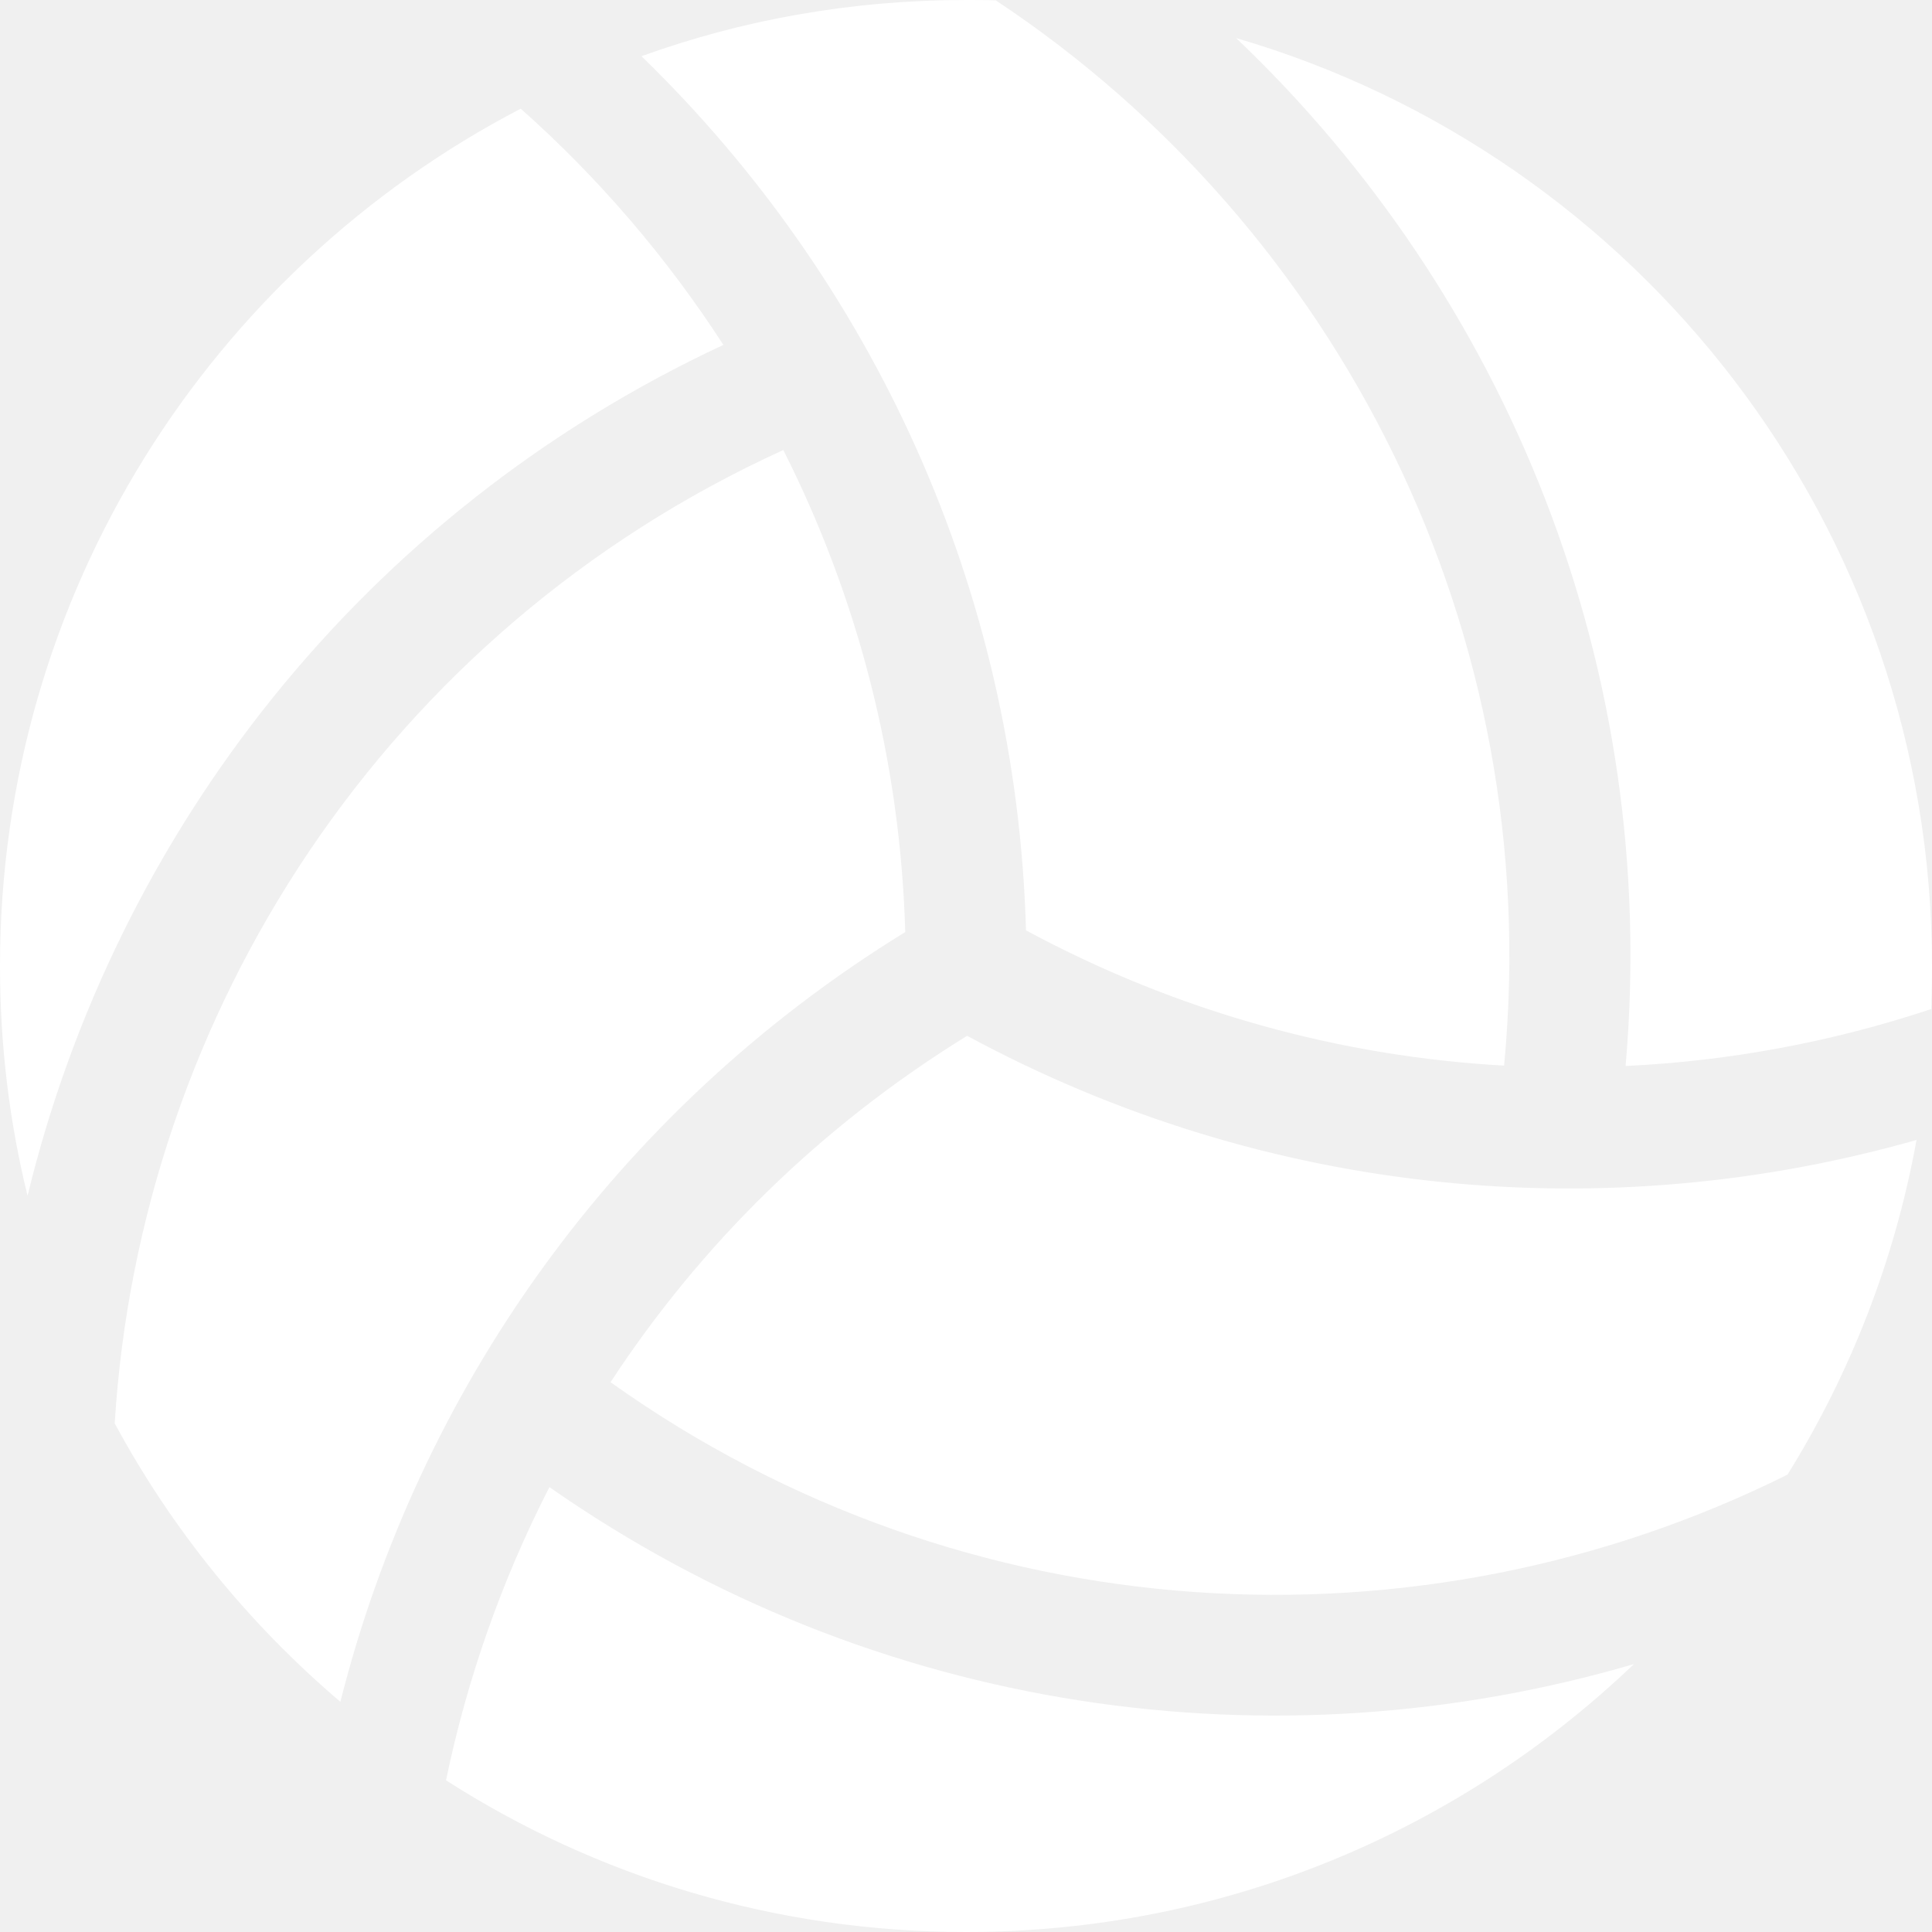
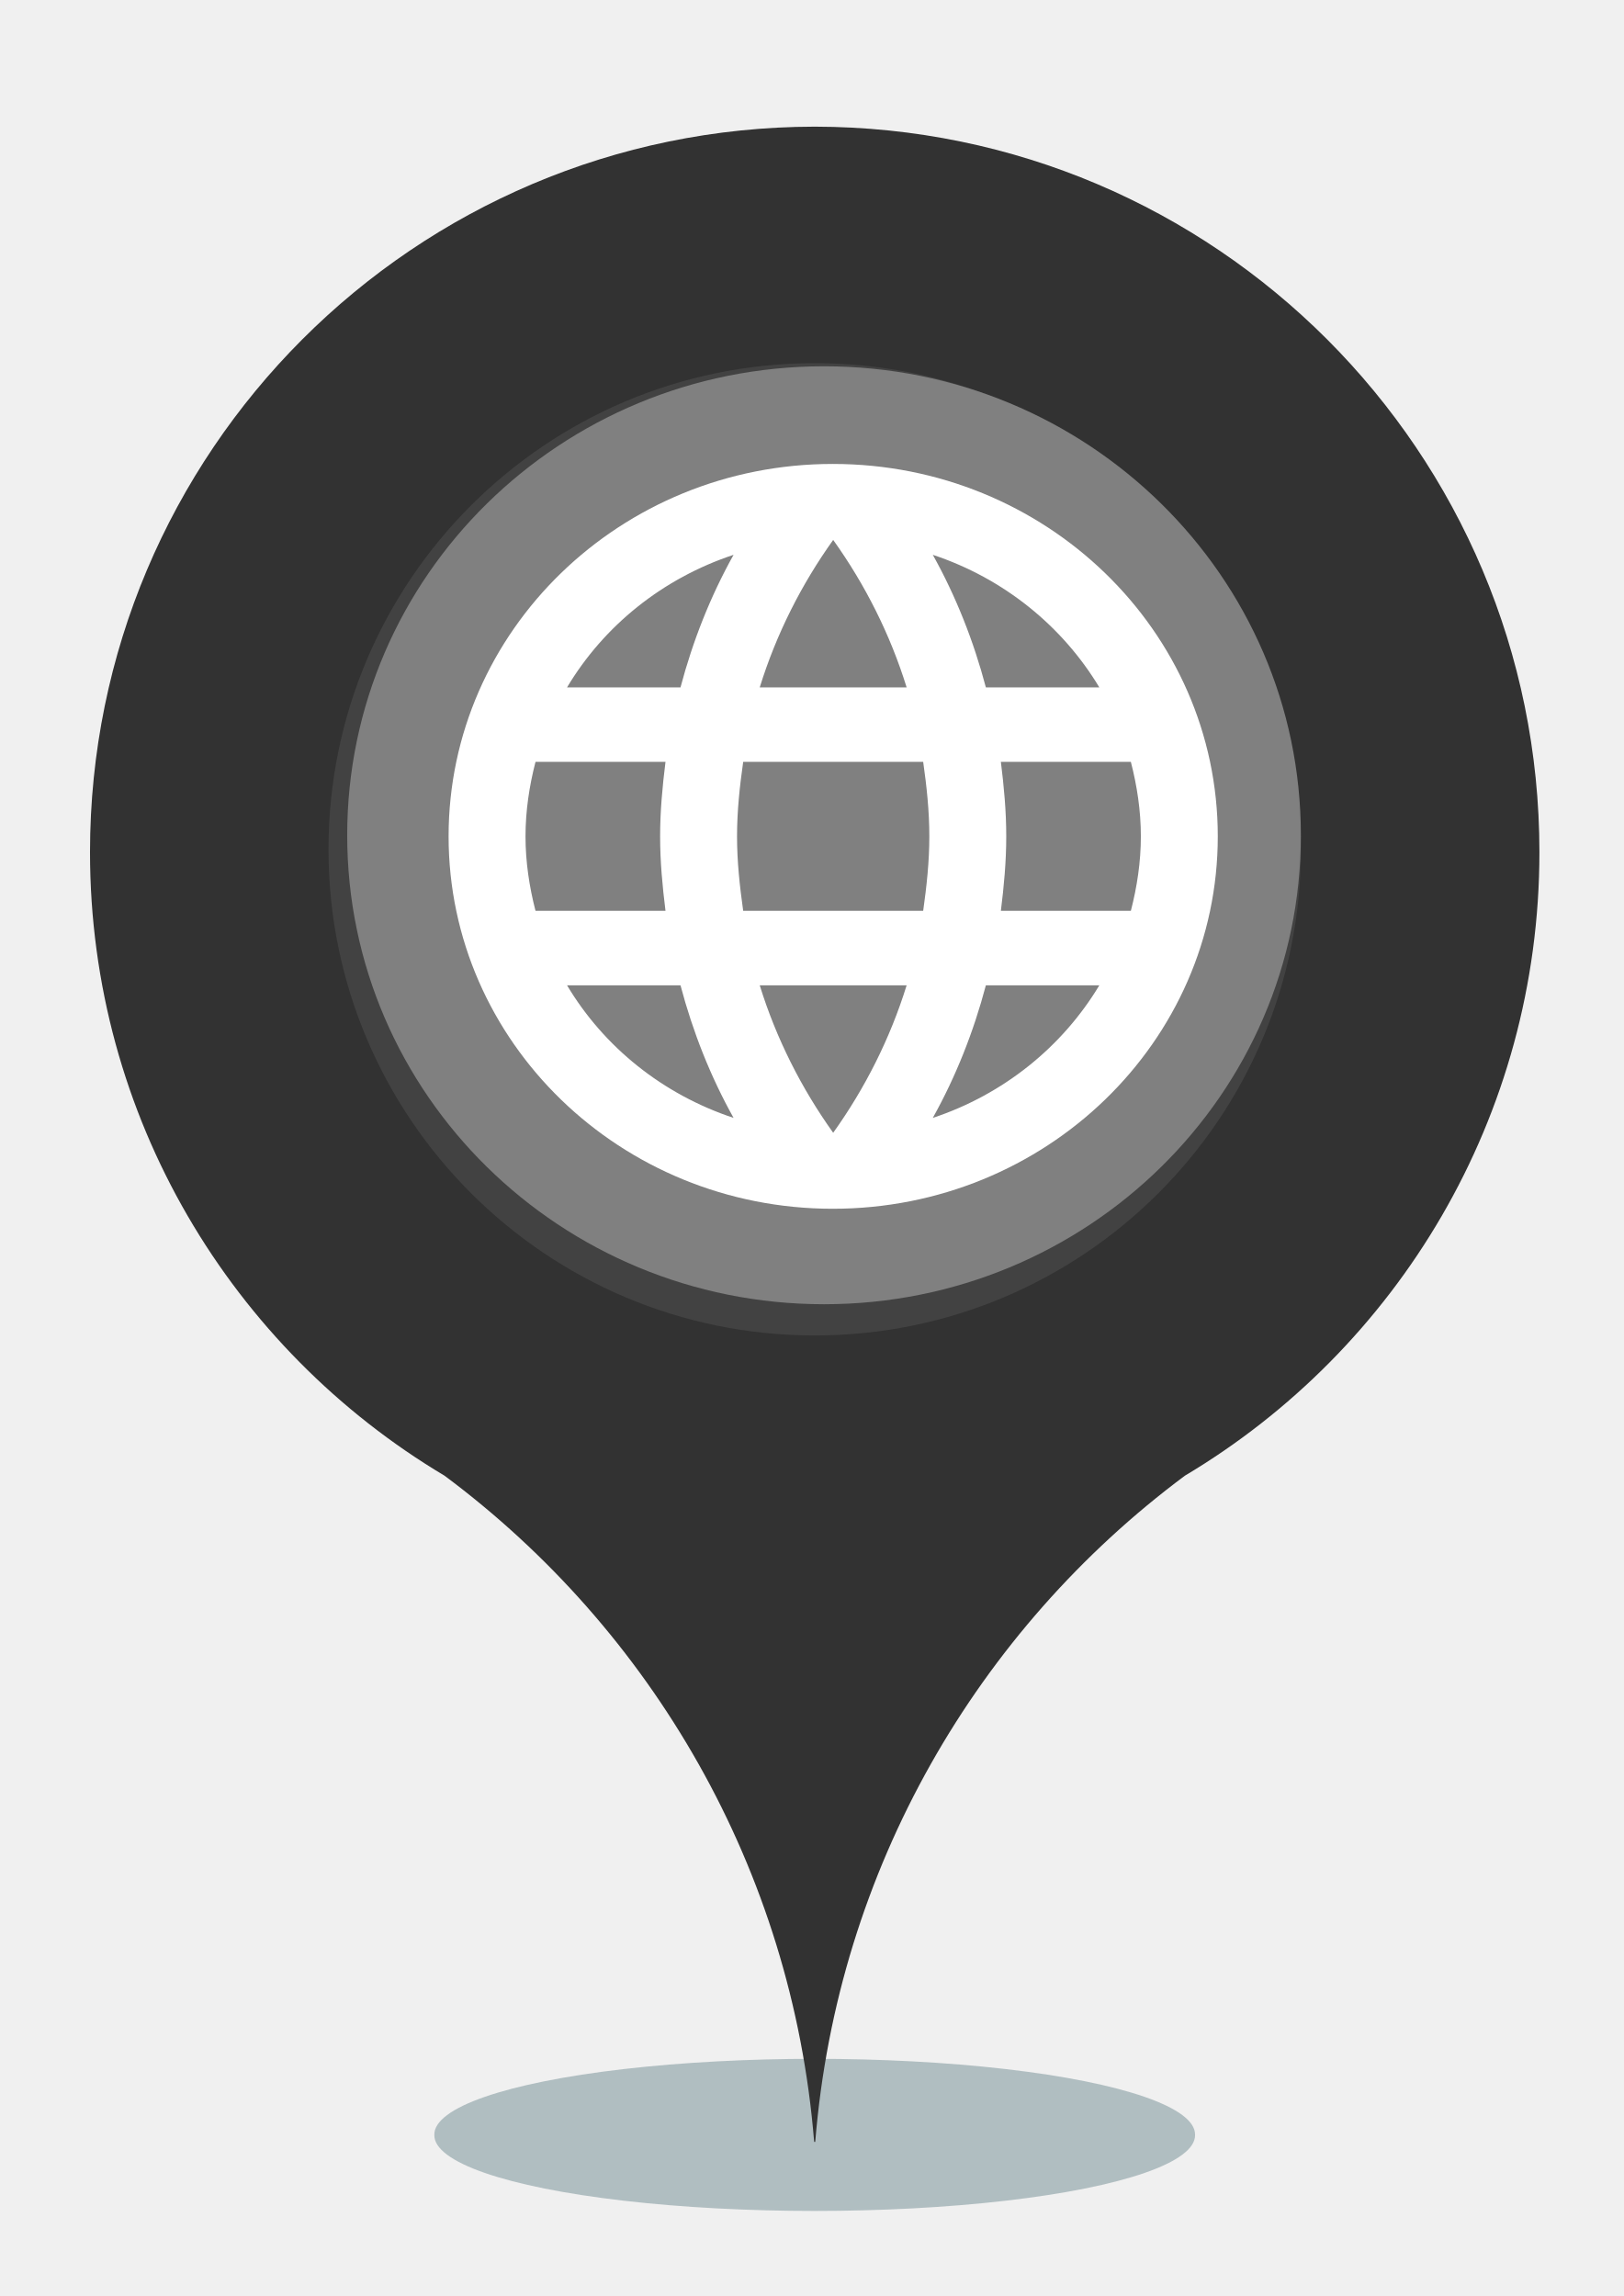
- <svg xmlns="http://www.w3.org/2000/svg" fill="#FFFFFF" viewBox="0 0 512 512">
-   <path d="M511.8 267.4c-26.1 8.7-53.4 13.8-81 15.1c9.2-105.3-31.5-204.2-103.2-272.4C434.1 41.1 512 139.5 512 256c0 3.8-.1 7.6-.2 11.4zm-3.9 34.7c-5.8 32-17.6 62-34.2 88.7c-97.5 48.5-217.7 42.6-311.9-24.5c23.7-36.2 55.4-67.7 94.5-91.8c79.9 43.2 170.1 50.8 251.6 27.6zm-236-55.5c-2.5-90.9-41.1-172.7-101.9-231.7C196.8 5.2 225.8 0 256 0c2.7 0 5.3 0 7.9 .1c90.8 60.2 145.7 167.2 134.7 282.3c-43.1-2.4-86.4-14.1-126.8-35.9zM138 28.8c20.6 18.3 38.7 39.4 53.7 62.6C95.9 136.1 30.6 220.8 7.3 316.9C2.5 297.4 0 277 0 256C0 157.2 56 71.5 138 28.8zm69.6 90.5c19.5 38.6 31 81.9 32.3 127.7C162.5 294.6 110.9 368.9 90.2 451C66 430.4 45.6 405.4 30.4 377.2c6.7-108.7 71.9-209.9 177.1-257.9zM256 512c-50.7 0-98-14.7-137.8-40.2c5.6-27 14.8-53.1 27.4-77.7C232.2 454.6 338.1 468.8 433 441c-46 44-108.3 71-177 71z" />
+ <svg xmlns="http://www.w3.org/2000/svg" id="svg2" viewBox="0 0 744.09 1052.4" version="1.1" xml:space="preserve">
+   <defs id="defs1" />
+   <g id="layer1">
+     <path id="path3053" style="opacity:.491;fill:#6f8a91" d="m737.14 1192.4a414.29 102.86 0 1 1 -828.57 0 414.29 102.86 0 1 1 828.57 0z" transform="matrix(.42076 0 0 .33728 237.52 576.38)" />
+     <path id="path3014" style="fill:#323232;fill-opacity:1" d="m373.3 58.058c-183.43 0.258-332.05 149.04-332.05 332.53 0 121.52 65.173 227.8 162.48 285.82 94.942 70.715 159.22 180.26 169.37 305.13l0.197 0.337 0.084-0.141 0.056 0.141 0.197-0.337c10.16-124.88 74.43-234.42 169.38-305.13 97.312-58.012 162.48-164.3 162.48-285.82 0-183.49-148.62-332.27-332.05-332.53-0.047-0-0.094 0-0.141 0z" />
+     <path id="path3051" style="fill:#424242;fill-opacity:1" d="m467.14 220.93a145.71 145.71 0 1 1 -291.43 0 145.71 145.71 0 1 1 291.43 0z" transform="matrix(1.5292 0 0 1.5292 -118.15 51.446)" />
+     <ellipse id="path3055" style="fill:#808080;fill-opacity:1" cx="377.642" cy="382.852" rx="218.528" ry="214.958" />
+     <g style="fill:#ffffff" id="g1" transform="matrix(17.62546,0,0,17.06988,170.3321,178.5144)">
+       <path d="M 11.99,2 C 6.47,2 2,6.48 2,12 2,17.52 6.47,22 11.99,22 17.52,22 22,17.52 22,12 22,6.48 17.52,2 11.99,2 Z m 6.93,6 H 15.97 C 15.65,6.75 15.19,5.55 14.59,4.44 16.43,5.07 17.96,6.35 18.92,8 Z M 12,4.04 c 0.83,1.2 1.48,2.53 1.91,3.96 H 10.09 C 10.52,6.57 11.17,5.24 12,4.04 Z M 4.26,14 C 4.1,13.36 4,12.69 4,12 4,11.31 4.1,10.64 4.26,10 h 3.38 c -0.08,0.66 -0.14,1.32 -0.14,2 0,0.68 0.06,1.34 0.14,2 z m 0.82,2 h 2.95 c 0.32,1.25 0.78,2.45 1.38,3.56 C 7.57,18.93 6.04,17.66 5.08,16 Z M 8.03,8 H 5.08 C 6.04,6.34 7.57,5.07 9.41,4.44 8.81,5.55 8.35,6.75 8.03,8 Z M 12,19.96 C 11.17,18.76 10.52,17.43 10.09,16 h 3.82 C 13.48,17.43 12.83,18.76 12,19.96 Z M 14.34,14 H 9.66 C 9.57,13.34 9.5,12.68 9.5,12 c 0,-0.68 0.07,-1.35 0.16,-2 h 4.68 c 0.09,0.65 0.16,1.32 0.16,2 0,0.68 -0.07,1.34 -0.16,2 z m 0.25,5.56 c 0.6,-1.11 1.06,-2.31 1.38,-3.56 h 2.95 c -0.96,1.65 -2.49,2.93 -4.33,3.56 z M 16.36,14 c 0.08,-0.66 0.14,-1.32 0.14,-2 0,-0.68 -0.06,-1.34 -0.14,-2 h 3.38 c 0.16,0.64 0.26,1.31 0.26,2 0,0.69 -0.1,1.36 -0.26,2 z" id="path1" style="fill:#ffffff" />
+     </g>
+   </g>
+   <g id="layer2" />
</svg>
